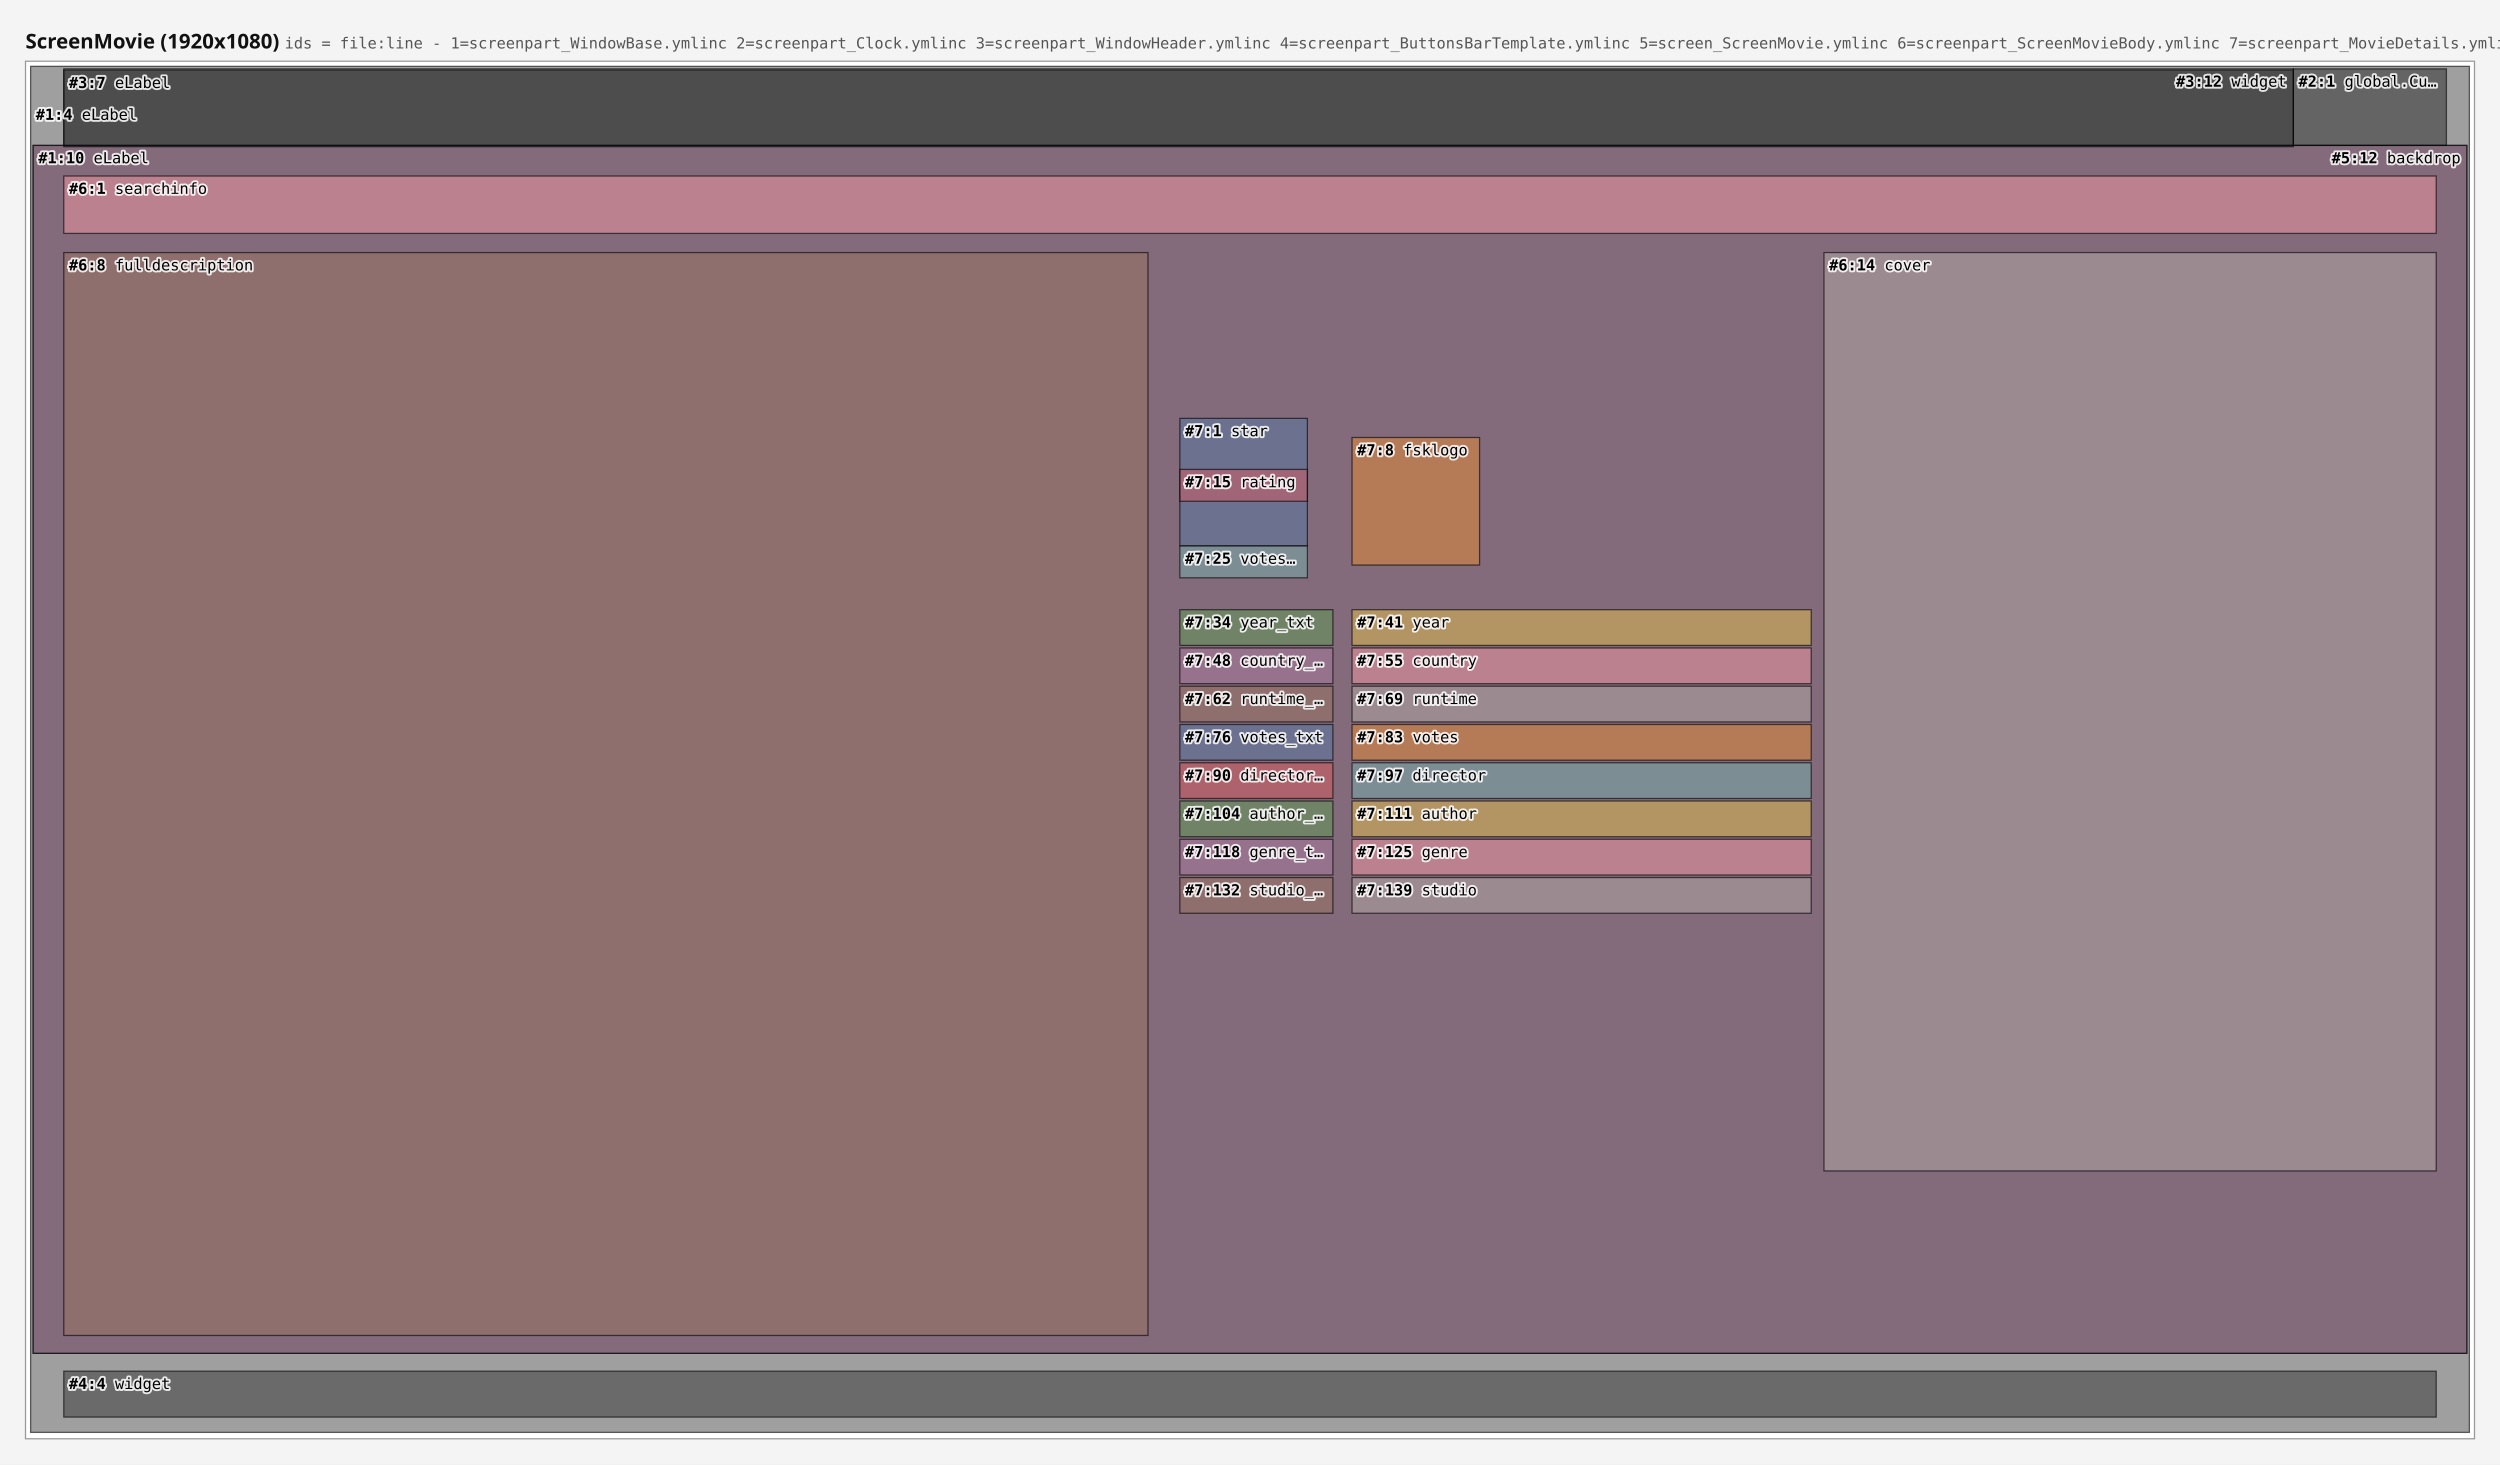
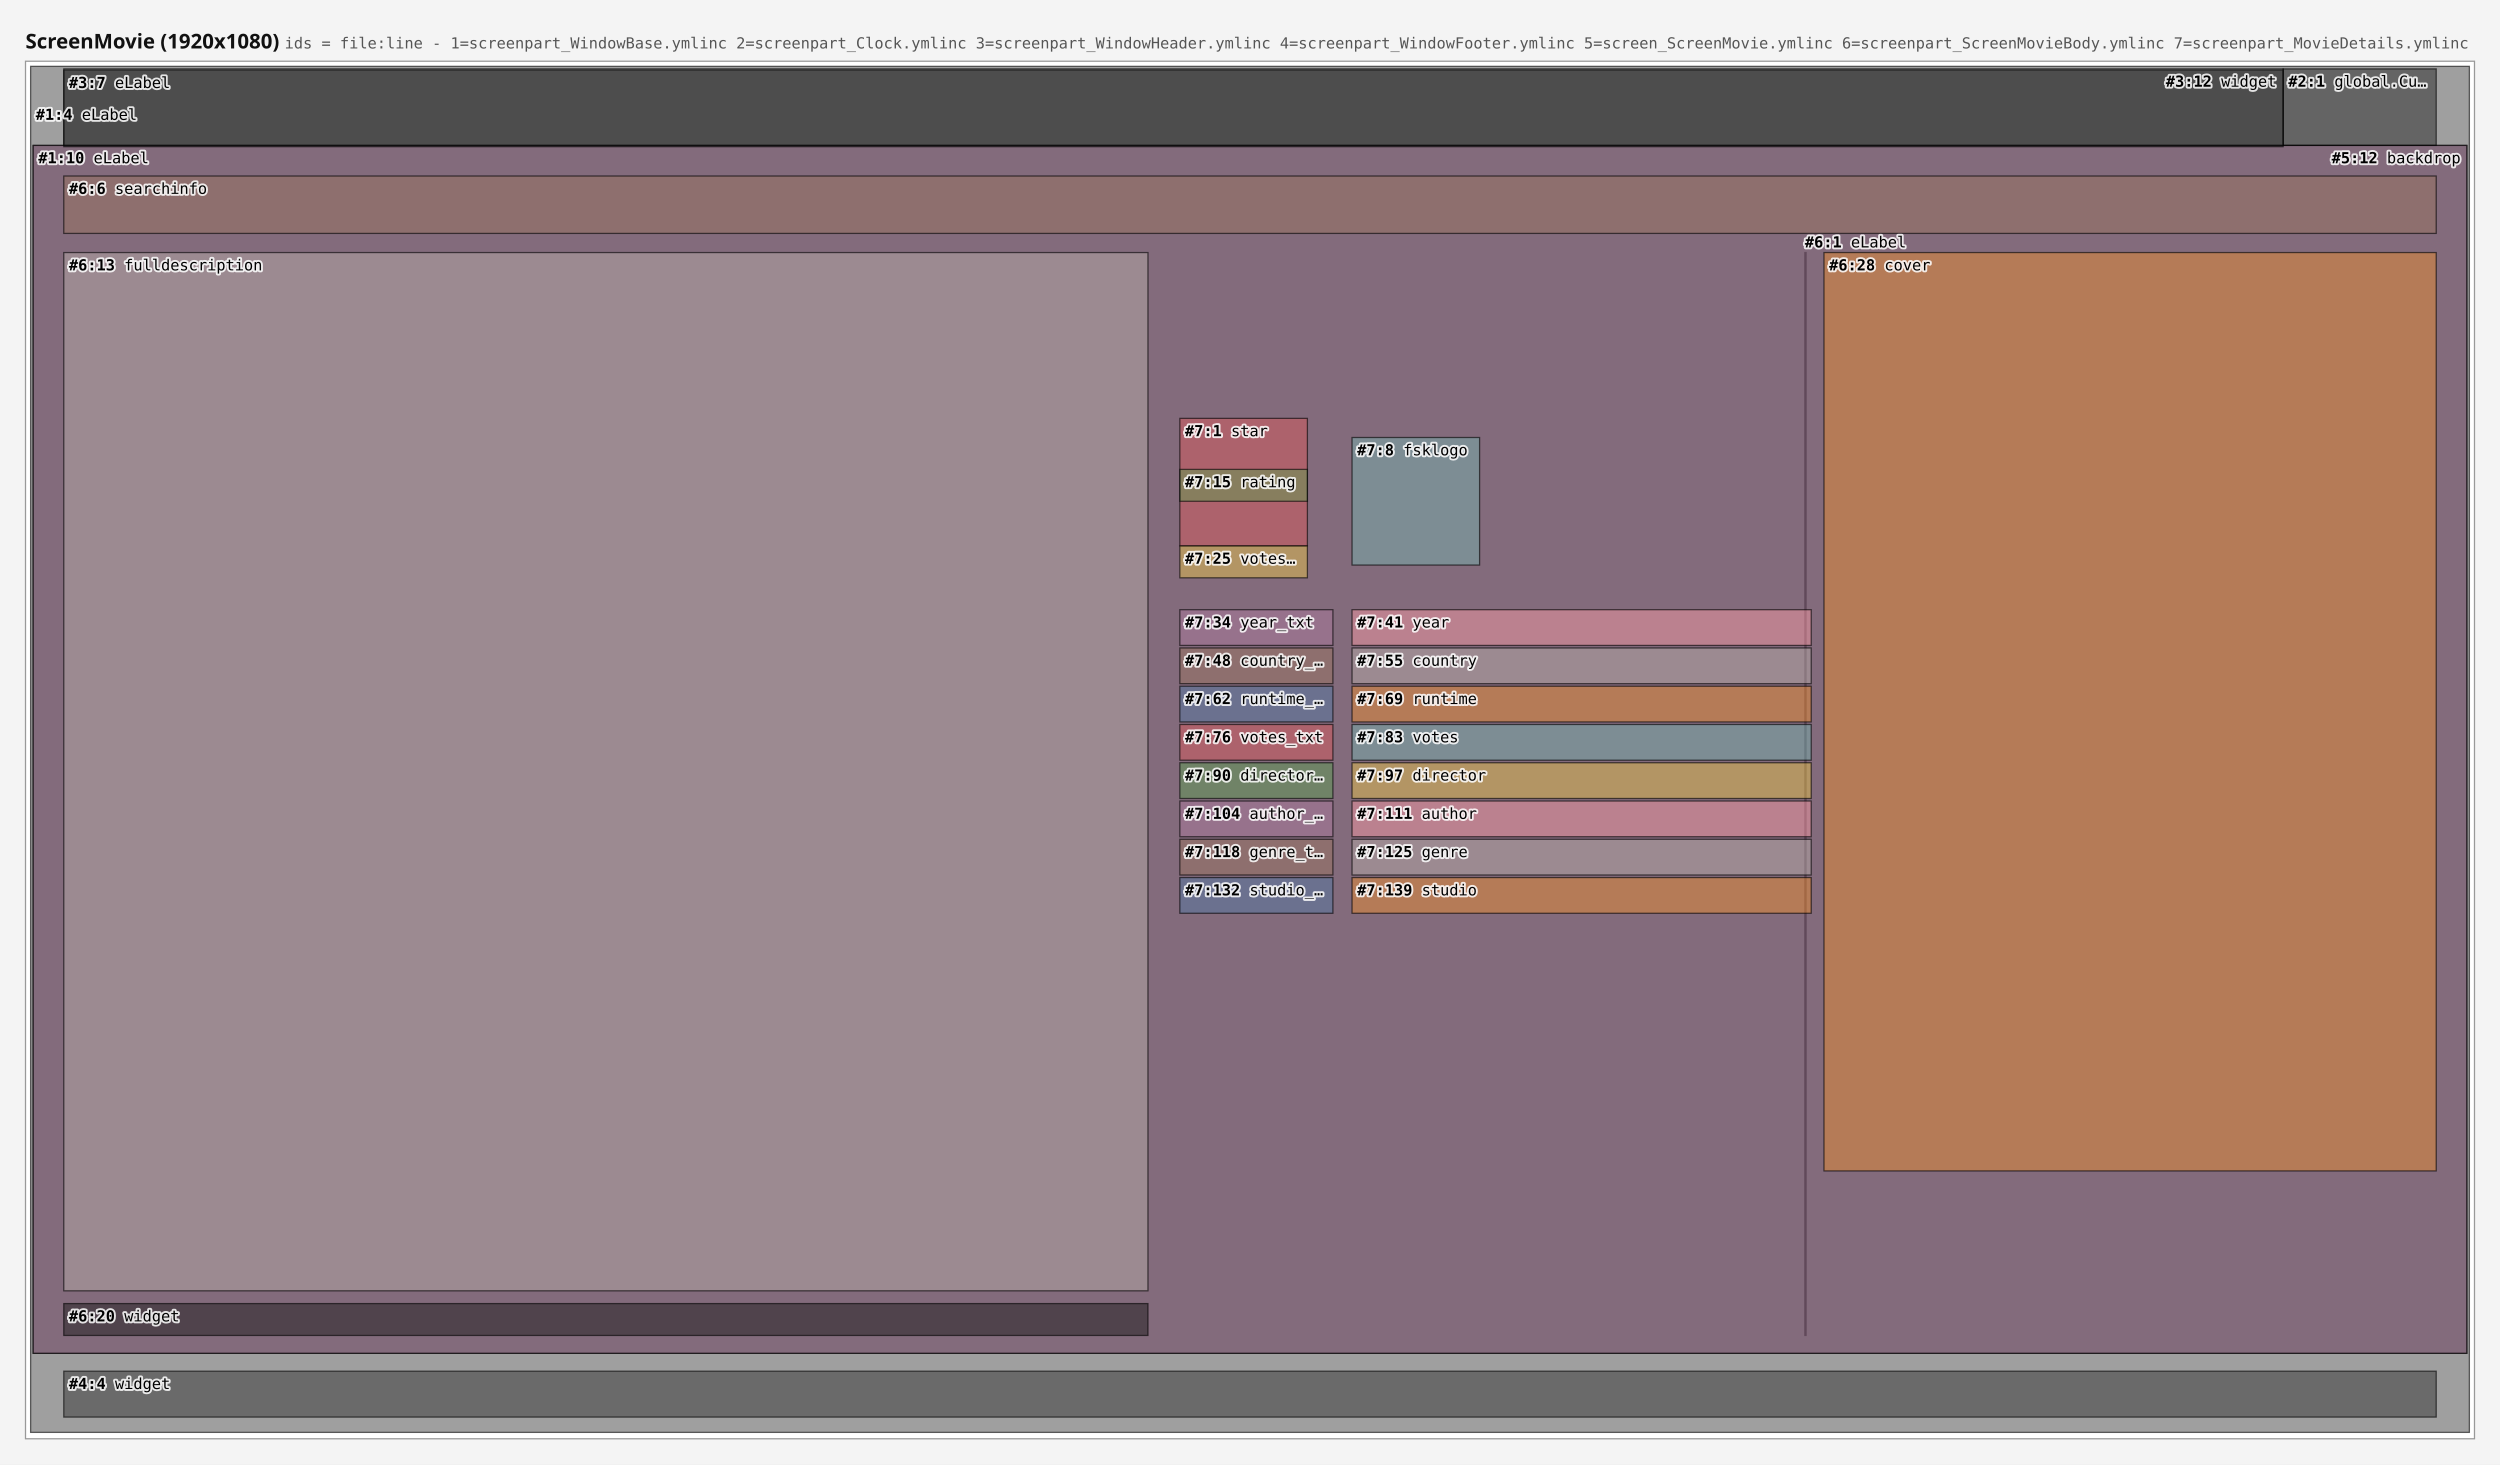
<svg xmlns="http://www.w3.org/2000/svg" width="1960" height="1148" viewBox="0 0 1960 1148">
  <rect x="0" y="0" width="1960" height="1148" fill="#f4f4f4" />
-   <text x="20" y="38" font-family="sans-serif" font-size="16" font-weight="bold" fill="#111111">ScreenMovie (1920x1080) <tspan font-family="monospace" font-size="12" font-weight="normal" fill="#555555">ids = file:line - 1=screenpart_WindowBase.ymlinc  2=screenpart_Clock.ymlinc  3=screenpart_WindowHeader.ymlinc  4=screenpart_ButtonsBarTemplate.ymlinc  5=screen_ScreenMovie.ymlinc  6=screenpart_ScreenMovieBody.ymlinc  7=screenpart_MovieDetails.ymlinc</tspan>
+   <text x="20" y="38" font-family="sans-serif" font-size="16" font-weight="bold" fill="#111111">ScreenMovie (1920x1080) <tspan font-family="monospace" font-size="12" font-weight="normal" fill="#555555">ids = file:line - 1=screenpart_WindowBase.ymlinc  2=screenpart_Clock.ymlinc  3=screenpart_WindowHeader.ymlinc  4=screenpart_WindowFooter.ymlinc  5=screen_ScreenMovie.ymlinc  6=screenpart_ScreenMovieBody.ymlinc  7=screenpart_MovieDetails.ymlinc</tspan>
  </text>
  <g data-screen="0" transform="translate(20,48)">
    <rect x="0" y="0" width="1920" height="1080" fill="#ffffff" stroke="#999999" stroke-width="1" />
    <rect data-ref="0:0" data-src="screenpart_WindowBase.ymlinc:4" x="4" y="4" width="1912" height="1071" fill="#2c2c2c" fill-opacity="0.45" stroke="#000000" stroke-opacity="0.6" stroke-width="1" />
    <rect data-ref="0:1" data-src="screenpart_WindowBase.ymlinc:10" x="6" y="66" width="1908" height="947" fill="#121212" fill-opacity="0.45" stroke="#000000" stroke-opacity="0.6" stroke-width="1" />
+     <rect data-ref="0:7" data-src="screenpart_ScreenMovieBody.ymlinc:1" x="1395" y="150" width="1" height="849" fill="#424242" fill-opacity="0.45" stroke="#000000" stroke-opacity="0.6" stroke-width="1" />
    <rect data-ref="0:6" data-src="screen_ScreenMovie.ymlinc:12" x="6" y="66" width="1908" height="947" fill="#b07aa1" fill-opacity="0.45" stroke="#000000" stroke-opacity="0.6" stroke-width="1" />
-     <rect data-ref="0:7" data-src="screenpart_ScreenMovieBody.ymlinc:1" x="30" y="90" width="1860" height="45" fill="#ff9da7" fill-opacity="0.45" stroke="#000000" stroke-opacity="0.6" stroke-width="1" />
-     <rect data-ref="0:8" data-src="screenpart_ScreenMovieBody.ymlinc:8" x="30" y="150" width="850" height="849" fill="#9c755f" fill-opacity="0.45" stroke="#000000" stroke-opacity="0.6" stroke-width="1" />
-     <rect data-ref="0:9" data-src="screenpart_ScreenMovieBody.ymlinc:14" x="1410" y="150" width="480" height="720" fill="#bab0ac" fill-opacity="0.45" stroke="#000000" stroke-opacity="0.6" stroke-width="1" />
-     <rect data-ref="0:10" data-src="screenpart_MovieDetails.ymlinc:1" x="905" y="280" width="100" height="100" fill="#4e79a7" fill-opacity="0.45" stroke="#000000" stroke-opacity="0.6" stroke-width="1" />
-     <rect data-ref="0:14" data-src="screenpart_MovieDetails.ymlinc:34" x="905" y="430" width="120" height="28" fill="#59a14f" fill-opacity="0.45" stroke="#000000" stroke-opacity="0.6" stroke-width="1" />
-     <rect data-ref="0:15" data-src="screenpart_MovieDetails.ymlinc:41" x="1040" y="430" width="360" height="28" fill="#edc948" fill-opacity="0.45" stroke="#000000" stroke-opacity="0.6" stroke-width="1" />
-     <rect data-ref="0:16" data-src="screenpart_MovieDetails.ymlinc:48" x="905" y="460" width="120" height="28" fill="#b07aa1" fill-opacity="0.45" stroke="#000000" stroke-opacity="0.6" stroke-width="1" />
-     <rect data-ref="0:17" data-src="screenpart_MovieDetails.ymlinc:55" x="1040" y="460" width="360" height="28" fill="#ff9da7" fill-opacity="0.45" stroke="#000000" stroke-opacity="0.6" stroke-width="1" />
-     <rect data-ref="0:18" data-src="screenpart_MovieDetails.ymlinc:62" x="905" y="490" width="120" height="28" fill="#9c755f" fill-opacity="0.45" stroke="#000000" stroke-opacity="0.6" stroke-width="1" />
-     <rect data-ref="0:19" data-src="screenpart_MovieDetails.ymlinc:69" x="1040" y="490" width="360" height="28" fill="#bab0ac" fill-opacity="0.45" stroke="#000000" stroke-opacity="0.6" stroke-width="1" />
-     <rect data-ref="0:20" data-src="screenpart_MovieDetails.ymlinc:76" x="905" y="520" width="120" height="28" fill="#4e79a7" fill-opacity="0.45" stroke="#000000" stroke-opacity="0.6" stroke-width="1" />
-     <rect data-ref="0:21" data-src="screenpart_MovieDetails.ymlinc:83" x="1040" y="520" width="360" height="28" fill="#f28e2b" fill-opacity="0.45" stroke="#000000" stroke-opacity="0.6" stroke-width="1" />
-     <rect data-ref="0:22" data-src="screenpart_MovieDetails.ymlinc:90" x="905" y="550" width="120" height="28" fill="#e15759" fill-opacity="0.45" stroke="#000000" stroke-opacity="0.6" stroke-width="1" />
-     <rect data-ref="0:23" data-src="screenpart_MovieDetails.ymlinc:97" x="1040" y="550" width="360" height="28" fill="#76b7b2" fill-opacity="0.45" stroke="#000000" stroke-opacity="0.6" stroke-width="1" />
-     <rect data-ref="0:24" data-src="screenpart_MovieDetails.ymlinc:104" x="905" y="580" width="120" height="28" fill="#59a14f" fill-opacity="0.45" stroke="#000000" stroke-opacity="0.6" stroke-width="1" />
-     <rect data-ref="0:25" data-src="screenpart_MovieDetails.ymlinc:111" x="1040" y="580" width="360" height="28" fill="#edc948" fill-opacity="0.45" stroke="#000000" stroke-opacity="0.6" stroke-width="1" />
-     <rect data-ref="0:26" data-src="screenpart_MovieDetails.ymlinc:118" x="905" y="610" width="120" height="28" fill="#b07aa1" fill-opacity="0.45" stroke="#000000" stroke-opacity="0.6" stroke-width="1" />
-     <rect data-ref="0:27" data-src="screenpart_MovieDetails.ymlinc:125" x="1040" y="610" width="360" height="28" fill="#ff9da7" fill-opacity="0.45" stroke="#000000" stroke-opacity="0.6" stroke-width="1" />
-     <rect data-ref="0:28" data-src="screenpart_MovieDetails.ymlinc:132" x="905" y="640" width="120" height="28" fill="#9c755f" fill-opacity="0.45" stroke="#000000" stroke-opacity="0.6" stroke-width="1" />
-     <rect data-ref="0:29" data-src="screenpart_MovieDetails.ymlinc:139" x="1040" y="640" width="360" height="28" fill="#bab0ac" fill-opacity="0.45" stroke="#000000" stroke-opacity="0.6" stroke-width="1" />
-     <rect data-ref="0:11" data-src="screenpart_MovieDetails.ymlinc:8" x="1040" y="295" width="100" height="100" fill="#f28e2b" fill-opacity="0.45" stroke="#000000" stroke-opacity="0.6" stroke-width="1" />
-     <rect data-ref="0:12" data-src="screenpart_MovieDetails.ymlinc:15" x="905" y="320" width="100" height="25" fill="#e15759" fill-opacity="0.45" stroke="#000000" stroke-opacity="0.6" stroke-width="1" />
-     <rect data-ref="0:13" data-src="screenpart_MovieDetails.ymlinc:25" x="905" y="380" width="100" height="25" fill="#76b7b2" fill-opacity="0.45" stroke="#000000" stroke-opacity="0.6" stroke-width="1" />
-     <rect data-ref="0:5" data-src="screenpart_ButtonsBarTemplate.ymlinc:4" x="30" y="1027" width="1860" height="36" fill="#2c2c2c" fill-opacity="0.45" stroke="#000000" stroke-opacity="0.6" stroke-width="1" />
-     <rect data-ref="0:3" data-src="screenpart_WindowHeader.ymlinc:7" x="30" y="7" width="1748" height="60" fill="#2c2c2c" fill-opacity="0.45" stroke="#000000" stroke-opacity="0.6" stroke-width="1" />
-     <rect data-ref="0:2" data-src="screenpart_Clock.ymlinc:1" x="1778" y="6" width="120" height="60" fill="#1d1d1d" fill-opacity="0.45" stroke="#000000" stroke-opacity="0.6" stroke-width="1" />
-     <rect data-ref="0:4" data-src="screenpart_WindowHeader.ymlinc:12" x="30" y="6" width="1748" height="60" fill="#2c2c2c" fill-opacity="0.45" stroke="#000000" stroke-opacity="0.6" stroke-width="1" />
+     <rect data-ref="0:8" data-src="screenpart_ScreenMovieBody.ymlinc:6" x="30" y="90" width="1860" height="45" fill="#9c755f" fill-opacity="0.45" stroke="#000000" stroke-opacity="0.6" stroke-width="1" />
+     <rect data-ref="0:9" data-src="screenpart_ScreenMovieBody.ymlinc:13" x="30" y="150" width="850" height="814" fill="#bab0ac" fill-opacity="0.45" stroke="#000000" stroke-opacity="0.6" stroke-width="1" />
+     <rect data-ref="0:10" data-src="screenpart_ScreenMovieBody.ymlinc:20" x="30" y="974" width="850" height="25" fill="#121212" fill-opacity="0.45" stroke="#000000" stroke-opacity="0.6" stroke-width="1" />
+     <rect data-ref="0:11" data-src="screenpart_ScreenMovieBody.ymlinc:28" x="1410" y="150" width="480" height="720" fill="#f28e2b" fill-opacity="0.45" stroke="#000000" stroke-opacity="0.6" stroke-width="1" />
+     <rect data-ref="0:12" data-src="screenpart_MovieDetails.ymlinc:1" x="905" y="280" width="100" height="100" fill="#e15759" fill-opacity="0.45" stroke="#000000" stroke-opacity="0.6" stroke-width="1" />
+     <rect data-ref="0:16" data-src="screenpart_MovieDetails.ymlinc:34" x="905" y="430" width="120" height="28" fill="#b07aa1" fill-opacity="0.45" stroke="#000000" stroke-opacity="0.6" stroke-width="1" />
+     <rect data-ref="0:17" data-src="screenpart_MovieDetails.ymlinc:41" x="1040" y="430" width="360" height="28" fill="#ff9da7" fill-opacity="0.45" stroke="#000000" stroke-opacity="0.6" stroke-width="1" />
+     <rect data-ref="0:18" data-src="screenpart_MovieDetails.ymlinc:48" x="905" y="460" width="120" height="28" fill="#9c755f" fill-opacity="0.45" stroke="#000000" stroke-opacity="0.6" stroke-width="1" />
+     <rect data-ref="0:19" data-src="screenpart_MovieDetails.ymlinc:55" x="1040" y="460" width="360" height="28" fill="#bab0ac" fill-opacity="0.45" stroke="#000000" stroke-opacity="0.6" stroke-width="1" />
+     <rect data-ref="0:20" data-src="screenpart_MovieDetails.ymlinc:62" x="905" y="490" width="120" height="28" fill="#4e79a7" fill-opacity="0.45" stroke="#000000" stroke-opacity="0.6" stroke-width="1" />
+     <rect data-ref="0:21" data-src="screenpart_MovieDetails.ymlinc:69" x="1040" y="490" width="360" height="28" fill="#f28e2b" fill-opacity="0.45" stroke="#000000" stroke-opacity="0.6" stroke-width="1" />
+     <rect data-ref="0:22" data-src="screenpart_MovieDetails.ymlinc:76" x="905" y="520" width="120" height="28" fill="#e15759" fill-opacity="0.45" stroke="#000000" stroke-opacity="0.6" stroke-width="1" />
+     <rect data-ref="0:23" data-src="screenpart_MovieDetails.ymlinc:83" x="1040" y="520" width="360" height="28" fill="#76b7b2" fill-opacity="0.45" stroke="#000000" stroke-opacity="0.6" stroke-width="1" />
+     <rect data-ref="0:24" data-src="screenpart_MovieDetails.ymlinc:90" x="905" y="550" width="120" height="28" fill="#59a14f" fill-opacity="0.45" stroke="#000000" stroke-opacity="0.6" stroke-width="1" />
+     <rect data-ref="0:25" data-src="screenpart_MovieDetails.ymlinc:97" x="1040" y="550" width="360" height="28" fill="#edc948" fill-opacity="0.45" stroke="#000000" stroke-opacity="0.6" stroke-width="1" />
+     <rect data-ref="0:26" data-src="screenpart_MovieDetails.ymlinc:104" x="905" y="580" width="120" height="28" fill="#b07aa1" fill-opacity="0.45" stroke="#000000" stroke-opacity="0.6" stroke-width="1" />
+     <rect data-ref="0:27" data-src="screenpart_MovieDetails.ymlinc:111" x="1040" y="580" width="360" height="28" fill="#ff9da7" fill-opacity="0.45" stroke="#000000" stroke-opacity="0.6" stroke-width="1" />
+     <rect data-ref="0:28" data-src="screenpart_MovieDetails.ymlinc:118" x="905" y="610" width="120" height="28" fill="#9c755f" fill-opacity="0.45" stroke="#000000" stroke-opacity="0.6" stroke-width="1" />
+     <rect data-ref="0:29" data-src="screenpart_MovieDetails.ymlinc:125" x="1040" y="610" width="360" height="28" fill="#bab0ac" fill-opacity="0.45" stroke="#000000" stroke-opacity="0.6" stroke-width="1" />
+     <rect data-ref="0:30" data-src="screenpart_MovieDetails.ymlinc:132" x="905" y="640" width="120" height="28" fill="#4e79a7" fill-opacity="0.45" stroke="#000000" stroke-opacity="0.6" stroke-width="1" />
+     <rect data-ref="0:31" data-src="screenpart_MovieDetails.ymlinc:139" x="1040" y="640" width="360" height="28" fill="#f28e2b" fill-opacity="0.45" stroke="#000000" stroke-opacity="0.6" stroke-width="1" />
+     <rect data-ref="0:13" data-src="screenpart_MovieDetails.ymlinc:8" x="1040" y="295" width="100" height="100" fill="#76b7b2" fill-opacity="0.45" stroke="#000000" stroke-opacity="0.6" stroke-width="1" />
+     <rect data-ref="0:14" data-src="screenpart_MovieDetails.ymlinc:15" x="905" y="320" width="100" height="25" fill="#59a14f" fill-opacity="0.45" stroke="#000000" stroke-opacity="0.6" stroke-width="1" />
+     <rect data-ref="0:15" data-src="screenpart_MovieDetails.ymlinc:25" x="905" y="380" width="100" height="25" fill="#edc948" fill-opacity="0.45" stroke="#000000" stroke-opacity="0.6" stroke-width="1" />
+     <rect data-ref="0:5" data-src="screenpart_WindowFooter.ymlinc:4" x="30" y="1027" width="1860" height="36" fill="#2c2c2c" fill-opacity="0.45" stroke="#000000" stroke-opacity="0.6" stroke-width="1" />
+     <rect data-ref="0:3" data-src="screenpart_WindowHeader.ymlinc:7" x="30" y="7" width="1740" height="60" fill="#2c2c2c" fill-opacity="0.45" stroke="#000000" stroke-opacity="0.6" stroke-width="1" />
+     <rect data-ref="0:2" data-src="screenpart_Clock.ymlinc:1" x="1770" y="6" width="120" height="60" fill="#1d1d1d" fill-opacity="0.45" stroke="#000000" stroke-opacity="0.6" stroke-width="1" />
+     <rect data-ref="0:4" data-src="screenpart_WindowHeader.ymlinc:12" x="30" y="6" width="1740" height="60" fill="#2c2c2c" fill-opacity="0.45" stroke="#000000" stroke-opacity="0.6" stroke-width="1" />
    <g pointer-events="none" font-family="monospace" font-size="12" fill="#000000" stroke="#ffffff" stroke-width="3" stroke-opacity="0.85" stroke-linejoin="round" paint-order="stroke">
      <text x="8" y="46">
        <tspan font-weight="bold">#1:4</tspan> eLabel</text>
      <text x="10" y="80">
        <tspan font-weight="bold">#1:10</tspan> eLabel</text>
+       <text x="1395" y="146">
+         <tspan font-weight="bold">#6:1</tspan> eLabel</text>
      <text x="1808" y="80">
        <tspan font-weight="bold">#5:12</tspan> backdrop</text>
      <text x="34" y="104">
-         <tspan font-weight="bold">#6:1</tspan> searchinfo</text>
+         <tspan font-weight="bold">#6:6</tspan> searchinfo</text>
      <text x="34" y="164">
-         <tspan font-weight="bold">#6:8</tspan> fulldescription</text>
+         <tspan font-weight="bold">#6:13</tspan> fulldescription</text>
+       <text x="34" y="988">
+         <tspan font-weight="bold">#6:20</tspan> widget</text>
      <text x="1414" y="164">
-         <tspan font-weight="bold">#6:14</tspan> cover</text>
+         <tspan font-weight="bold">#6:28</tspan> cover</text>
      <text x="909" y="294">
        <tspan font-weight="bold">#7:1</tspan> star</text>
      <text x="909" y="444">
        <tspan font-weight="bold">#7:34</tspan> year_txt</text>
      <text x="1044" y="444">
        <tspan font-weight="bold">#7:41</tspan> year</text>
      <text x="909" y="474">
        <tspan font-weight="bold">#7:48</tspan> country_…</text>
      <text x="1044" y="474">
        <tspan font-weight="bold">#7:55</tspan> country</text>
      <text x="909" y="504">
        <tspan font-weight="bold">#7:62</tspan> runtime_…</text>
      <text x="1044" y="504">
        <tspan font-weight="bold">#7:69</tspan> runtime</text>
      <text x="909" y="534">
        <tspan font-weight="bold">#7:76</tspan> votes_txt</text>
      <text x="1044" y="534">
        <tspan font-weight="bold">#7:83</tspan> votes</text>
      <text x="909" y="564">
        <tspan font-weight="bold">#7:90</tspan> director…</text>
      <text x="1044" y="564">
        <tspan font-weight="bold">#7:97</tspan> director</text>
      <text x="909" y="594">
        <tspan font-weight="bold">#7:104</tspan> author_…</text>
      <text x="1044" y="594">
        <tspan font-weight="bold">#7:111</tspan> author</text>
      <text x="909" y="624">
        <tspan font-weight="bold">#7:118</tspan> genre_t…</text>
      <text x="1044" y="624">
        <tspan font-weight="bold">#7:125</tspan> genre</text>
      <text x="909" y="654">
        <tspan font-weight="bold">#7:132</tspan> studio_…</text>
      <text x="1044" y="654">
        <tspan font-weight="bold">#7:139</tspan> studio</text>
      <text x="1044" y="309">
        <tspan font-weight="bold">#7:8</tspan> fsklogo</text>
      <text x="909" y="334">
        <tspan font-weight="bold">#7:15</tspan> rating</text>
      <text x="909" y="394">
        <tspan font-weight="bold">#7:25</tspan> votes…</text>
      <text x="34" y="1041">
        <tspan font-weight="bold">#4:4</tspan> widget</text>
      <text x="34" y="21">
        <tspan font-weight="bold">#3:7</tspan> eLabel</text>
-       <text x="1782" y="20">
+       <text x="1774" y="20">
        <tspan font-weight="bold">#2:1</tspan> global.Cu…</text>
-       <text x="1686" y="20">
+       <text x="1678" y="20">
        <tspan font-weight="bold">#3:12</tspan> widget</text>
    </g>
  </g>
</svg>
